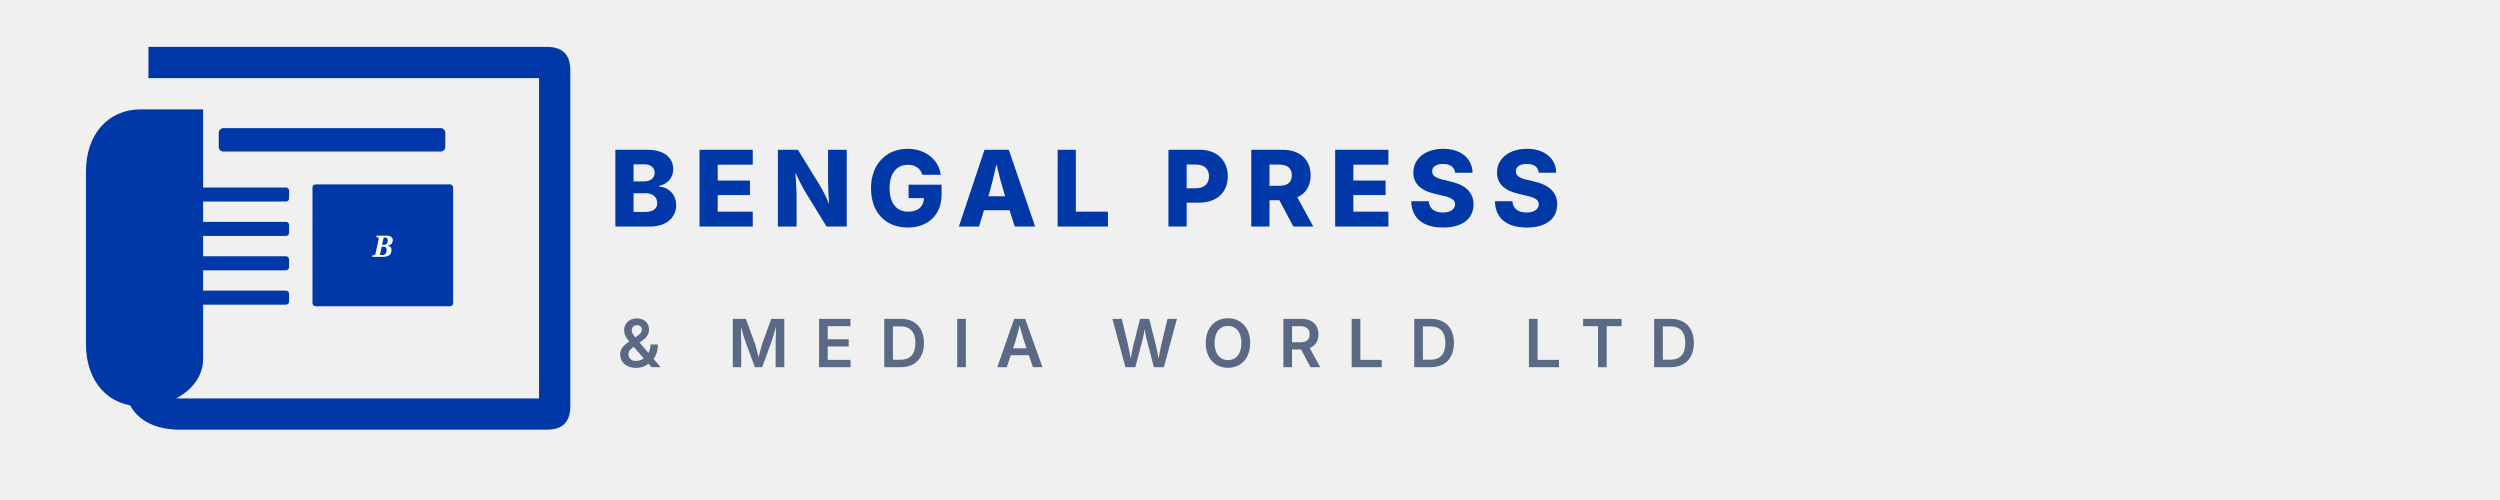
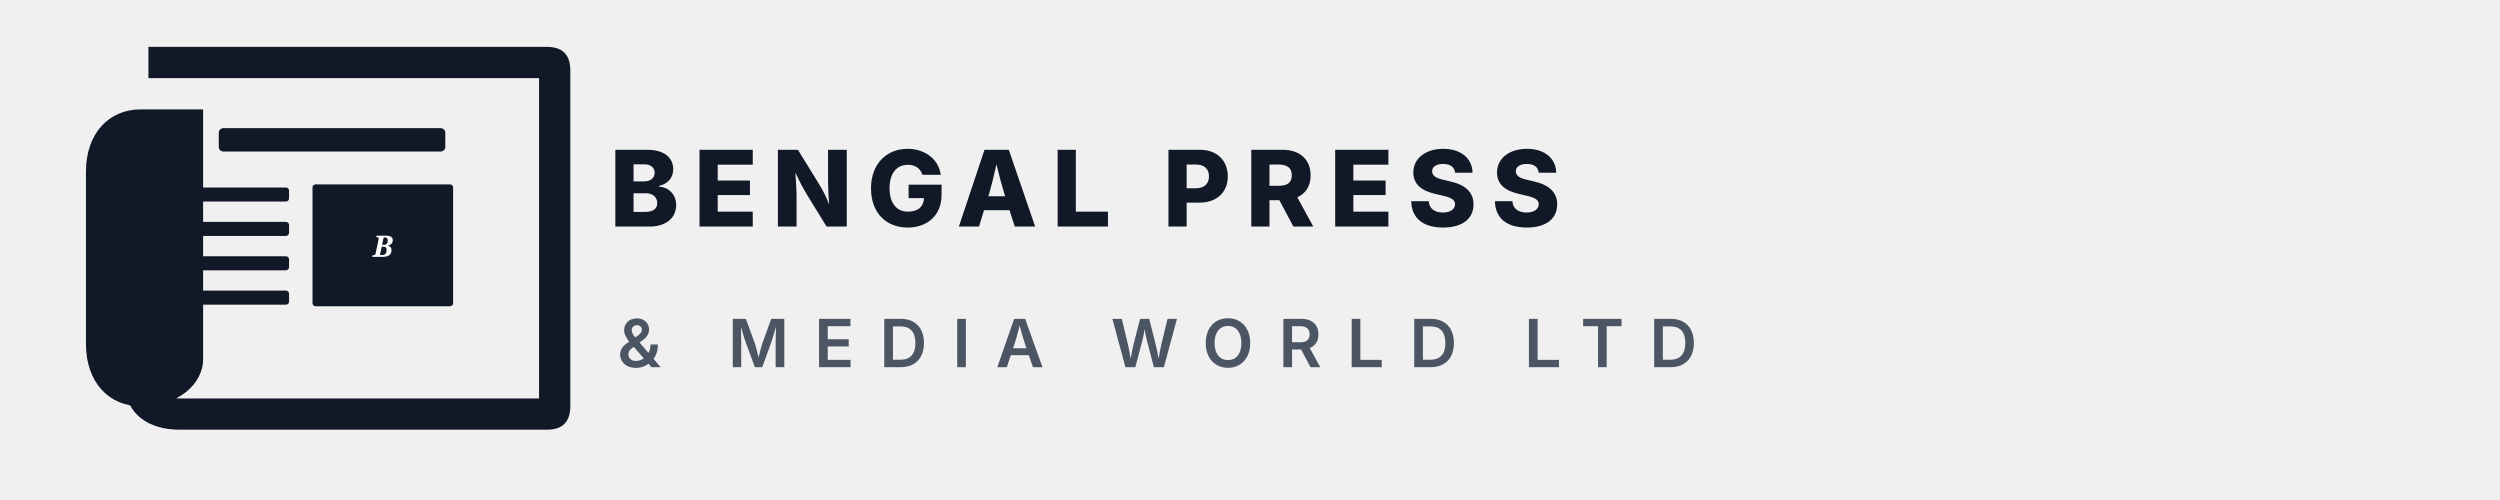
<svg xmlns="http://www.w3.org/2000/svg" viewBox="0 0 320 64" width="100%" height="100%">
  <defs>
    <style>
-       .icon-blue { fill: #0038A8; }
+       .icon-black { fill: #111827; }
      .icon-b { font-family: 'Playfair Display', 'Georgia', serif; font-style: italic; font-weight: 700; font-size: 19px; fill: #FFFFFF; text-anchor: middle; dominant-baseline: central; }
-       .text-title { font-family: 'Plus Jakarta Sans', 'Inter', sans-serif; font-weight: 800; font-size: 13.5px; letter-spacing: 1.8px; fill: #0038A8; }
-       .text-sub { font-family: 'Plus Jakarta Sans', 'Inter', sans-serif; font-weight: 600; font-size: 8.5px; letter-spacing: 3.2px; fill: #5A6A85; }
+       .text-title { font-family: 'Plus Jakarta Sans', 'Inter', sans-serif; font-weight: 800; font-size: 13.5px; letter-spacing: 1.8px; fill: #111827; }
+       .text-sub { font-family: 'Plus Jakarta Sans', 'Inter', sans-serif; font-weight: 600; font-size: 8.5px; letter-spacing: 3.2px; fill: #4B5563; }
    </style>
  </defs>
  <g transform="translate(18, 6) scale(0.2)">
-     <path class="icon-blue" d="M 0,40 L 40,40 L 40,200 C 40,215 25,230 0,230 C -20,230 -35,215 -35,190 L -35,80 C -35,55 -20,40 0,40 Z" />
-     <path class="icon-blue" d="M 5,0 L 260,0 C 270,0 275,5 275,15 L 275,230 C 275,240 270,245 260,245 L 25,245 C 5,245 -10,235 -10,215 L -10,195 C -10,210 5,225 25,225 L 255,225 L 255,20 L 5,20 Z" />
-     <rect class="icon-blue" x="50" y="52" width="145" height="15" rx="3" />
-     <rect class="icon-blue" x="35" y="90" width="60" height="9" rx="2" />
-     <rect class="icon-blue" x="35" y="112" width="60" height="9" rx="2" />
-     <rect class="icon-blue" x="35" y="134" width="60" height="9" rx="2" />
-     <rect class="icon-blue" x="35" y="156" width="60" height="9" rx="2" />
-     <rect class="icon-blue" x="110" y="88" width="90" height="78" rx="2" />
+     <path class="icon-black" d="M 0,40 L 40,40 L 40,200 C 40,215 25,230 0,230 C -20,230 -35,215 -35,190 L -35,80 C -35,55 -20,40 0,40 Z" />
+     <path class="icon-black" d="M 5,0 L 260,0 C 270,0 275,5 275,15 L 275,230 C 275,240 270,245 260,245 L 25,245 C 5,245 -10,235 -10,215 L -10,195 C -10,210 5,225 25,225 L 255,225 L 255,20 L 5,20 Z" />
+     <rect class="icon-black" x="50" y="52" width="145" height="15" rx="3" />
+     <rect class="icon-black" x="35" y="90" width="60" height="9" rx="2" />
+     <rect class="icon-black" x="35" y="112" width="60" height="9" rx="2" />
+     <rect class="icon-black" x="35" y="134" width="60" height="9" rx="2" />
+     <rect class="icon-black" x="35" y="156" width="60" height="9" rx="2" />
+     <rect class="icon-black" x="110" y="88" width="90" height="78" rx="2" />
    <text class="icon-b" x="155" y="127">B</text>
  </g>
  <text class="text-title" x="78" y="29">BENGAL PRESS</text>
  <text class="text-sub" x="79" y="47">&amp; MEDIA WORLD LTD</text>
</svg>
